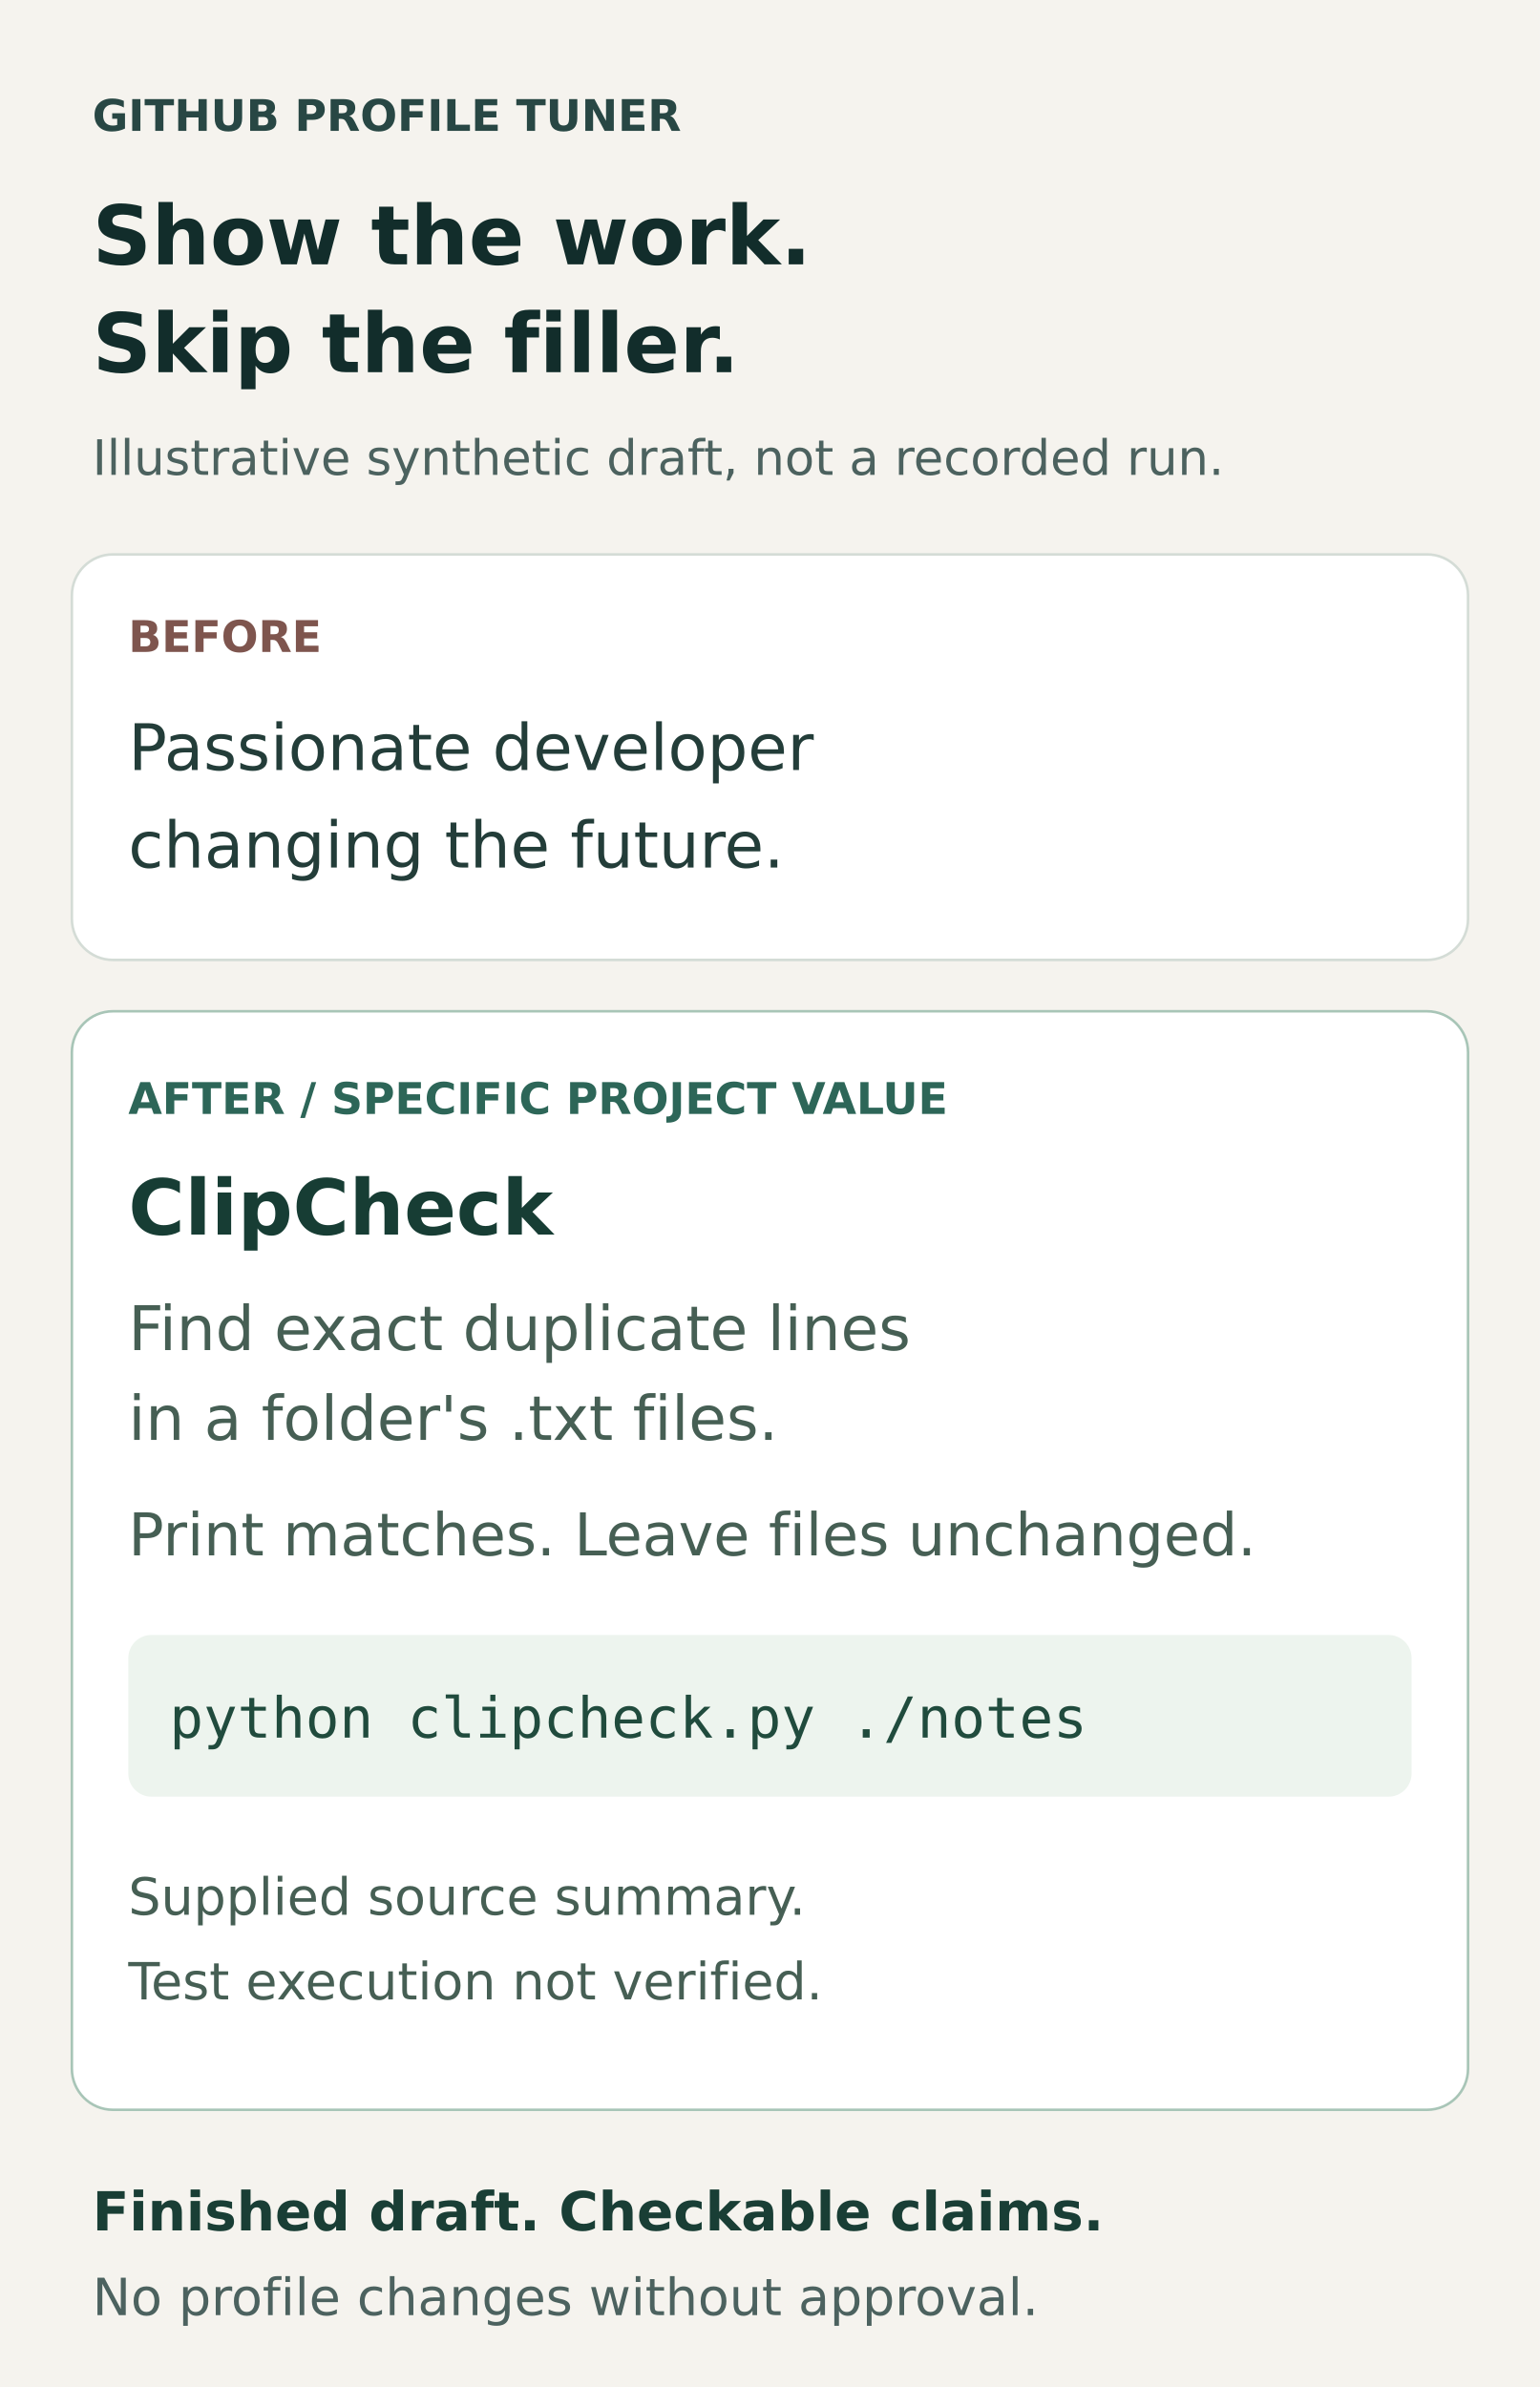
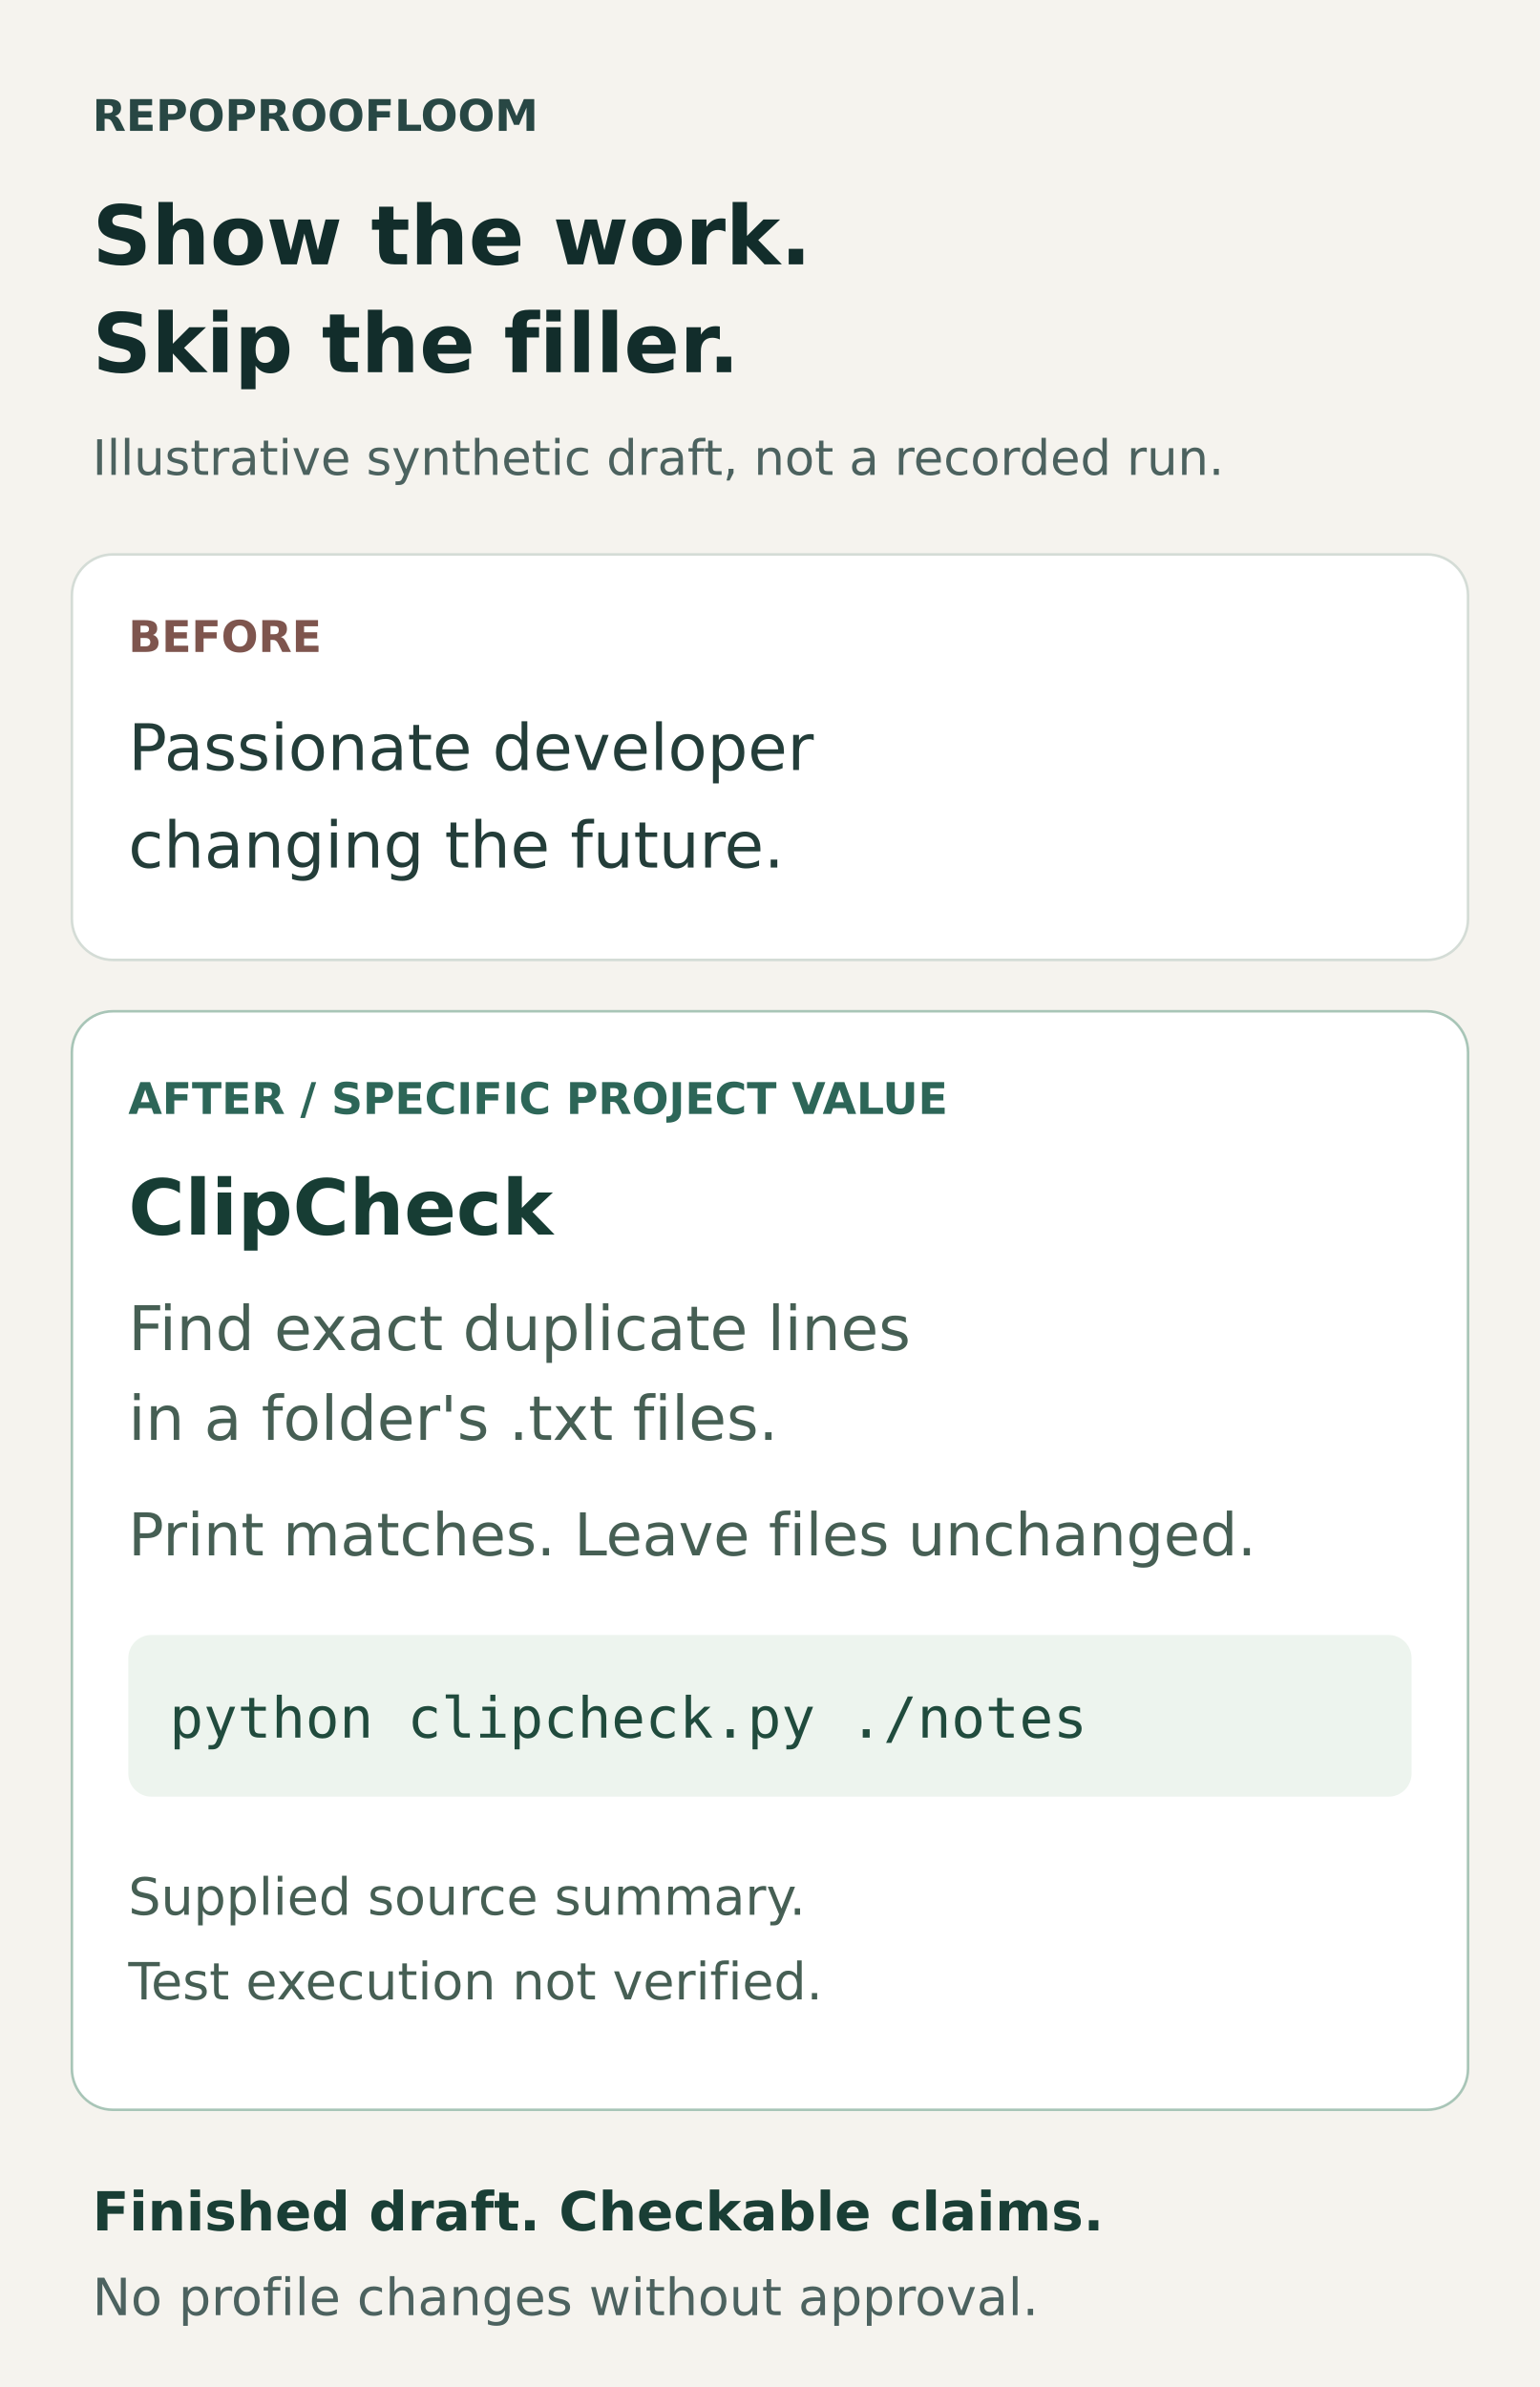
<svg xmlns="http://www.w3.org/2000/svg" width="600" height="930" viewBox="0 0 600 930">
  <rect width="600" height="930" fill="#f5f3ee" />
-   <text x="36" y="51" font-family="DejaVu Sans" font-size="17" font-weight="bold" fill="#284744">GITHUB PROFILE TUNER</text>
+   <text x="36" y="51" font-family="DejaVu Sans" font-size="17" font-weight="bold" fill="#284744">REPOPROOFLOOM</text>
  <text x="36" y="103" font-family="DejaVu Sans" font-size="32" font-weight="bold" fill="#122d2b">Show the work.</text>
  <text x="36" y="145" font-family="DejaVu Sans" font-size="32" font-weight="bold" fill="#122d2b">Skip the filler.</text>
  <text x="36" y="185" font-family="DejaVu Sans" font-size="19" fill="#4c625f">Illustrative synthetic draft, not a recorded run.</text>
  <rect x="28" y="216" width="544" height="158" rx="16" fill="white" stroke="#d4dcd6" />
  <text x="50" y="254" font-family="DejaVu Sans" font-size="17" font-weight="bold" fill="#7e554e">BEFORE</text>
  <text x="50" y="300" font-family="DejaVu Sans" font-size="25" fill="#233d39">Passionate developer</text>
  <text x="50" y="338" font-family="DejaVu Sans" font-size="25" fill="#233d39">changing the future.</text>
  <rect x="28" y="394" width="544" height="428" rx="16" fill="white" stroke="#a8c5b7" />
  <text x="50" y="434" font-family="DejaVu Sans" font-size="17" font-weight="bold" fill="#2d6658">AFTER / SPECIFIC PROJECT VALUE</text>
  <text x="50" y="481" font-family="DejaVu Sans" font-size="30" font-weight="bold" fill="#173d34">ClipCheck</text>
  <text x="50" y="526" font-family="DejaVu Sans" font-size="24" fill="#465f54">Find exact duplicate lines</text>
  <text x="50" y="561" font-family="DejaVu Sans" font-size="24" fill="#465f54">in a folder's .txt files.</text>
  <text x="50" y="606" font-family="DejaVu Sans" font-size="23" fill="#465f54">Print matches. Leave files unchanged.</text>
  <rect x="50" y="637" width="500" height="63" rx="9" fill="#edf4ee" />
  <text x="66" y="677" font-family="DejaVu Sans Mono" font-size="22" fill="#204b3d">python clipcheck.py ./notes</text>
  <text x="50" y="746" font-family="DejaVu Sans" font-size="20" fill="#465f54">Supplied source summary.</text>
  <text x="50" y="779" font-family="DejaVu Sans" font-size="20" fill="#465f54">Test execution not verified.</text>
  <text x="36" y="869" font-family="DejaVu Sans" font-size="21" font-weight="bold" fill="#193e35">Finished draft. Checkable claims.</text>
  <text x="36" y="902" font-family="DejaVu Sans" font-size="20" fill="#4c625f">No profile changes without approval.</text>
</svg>
